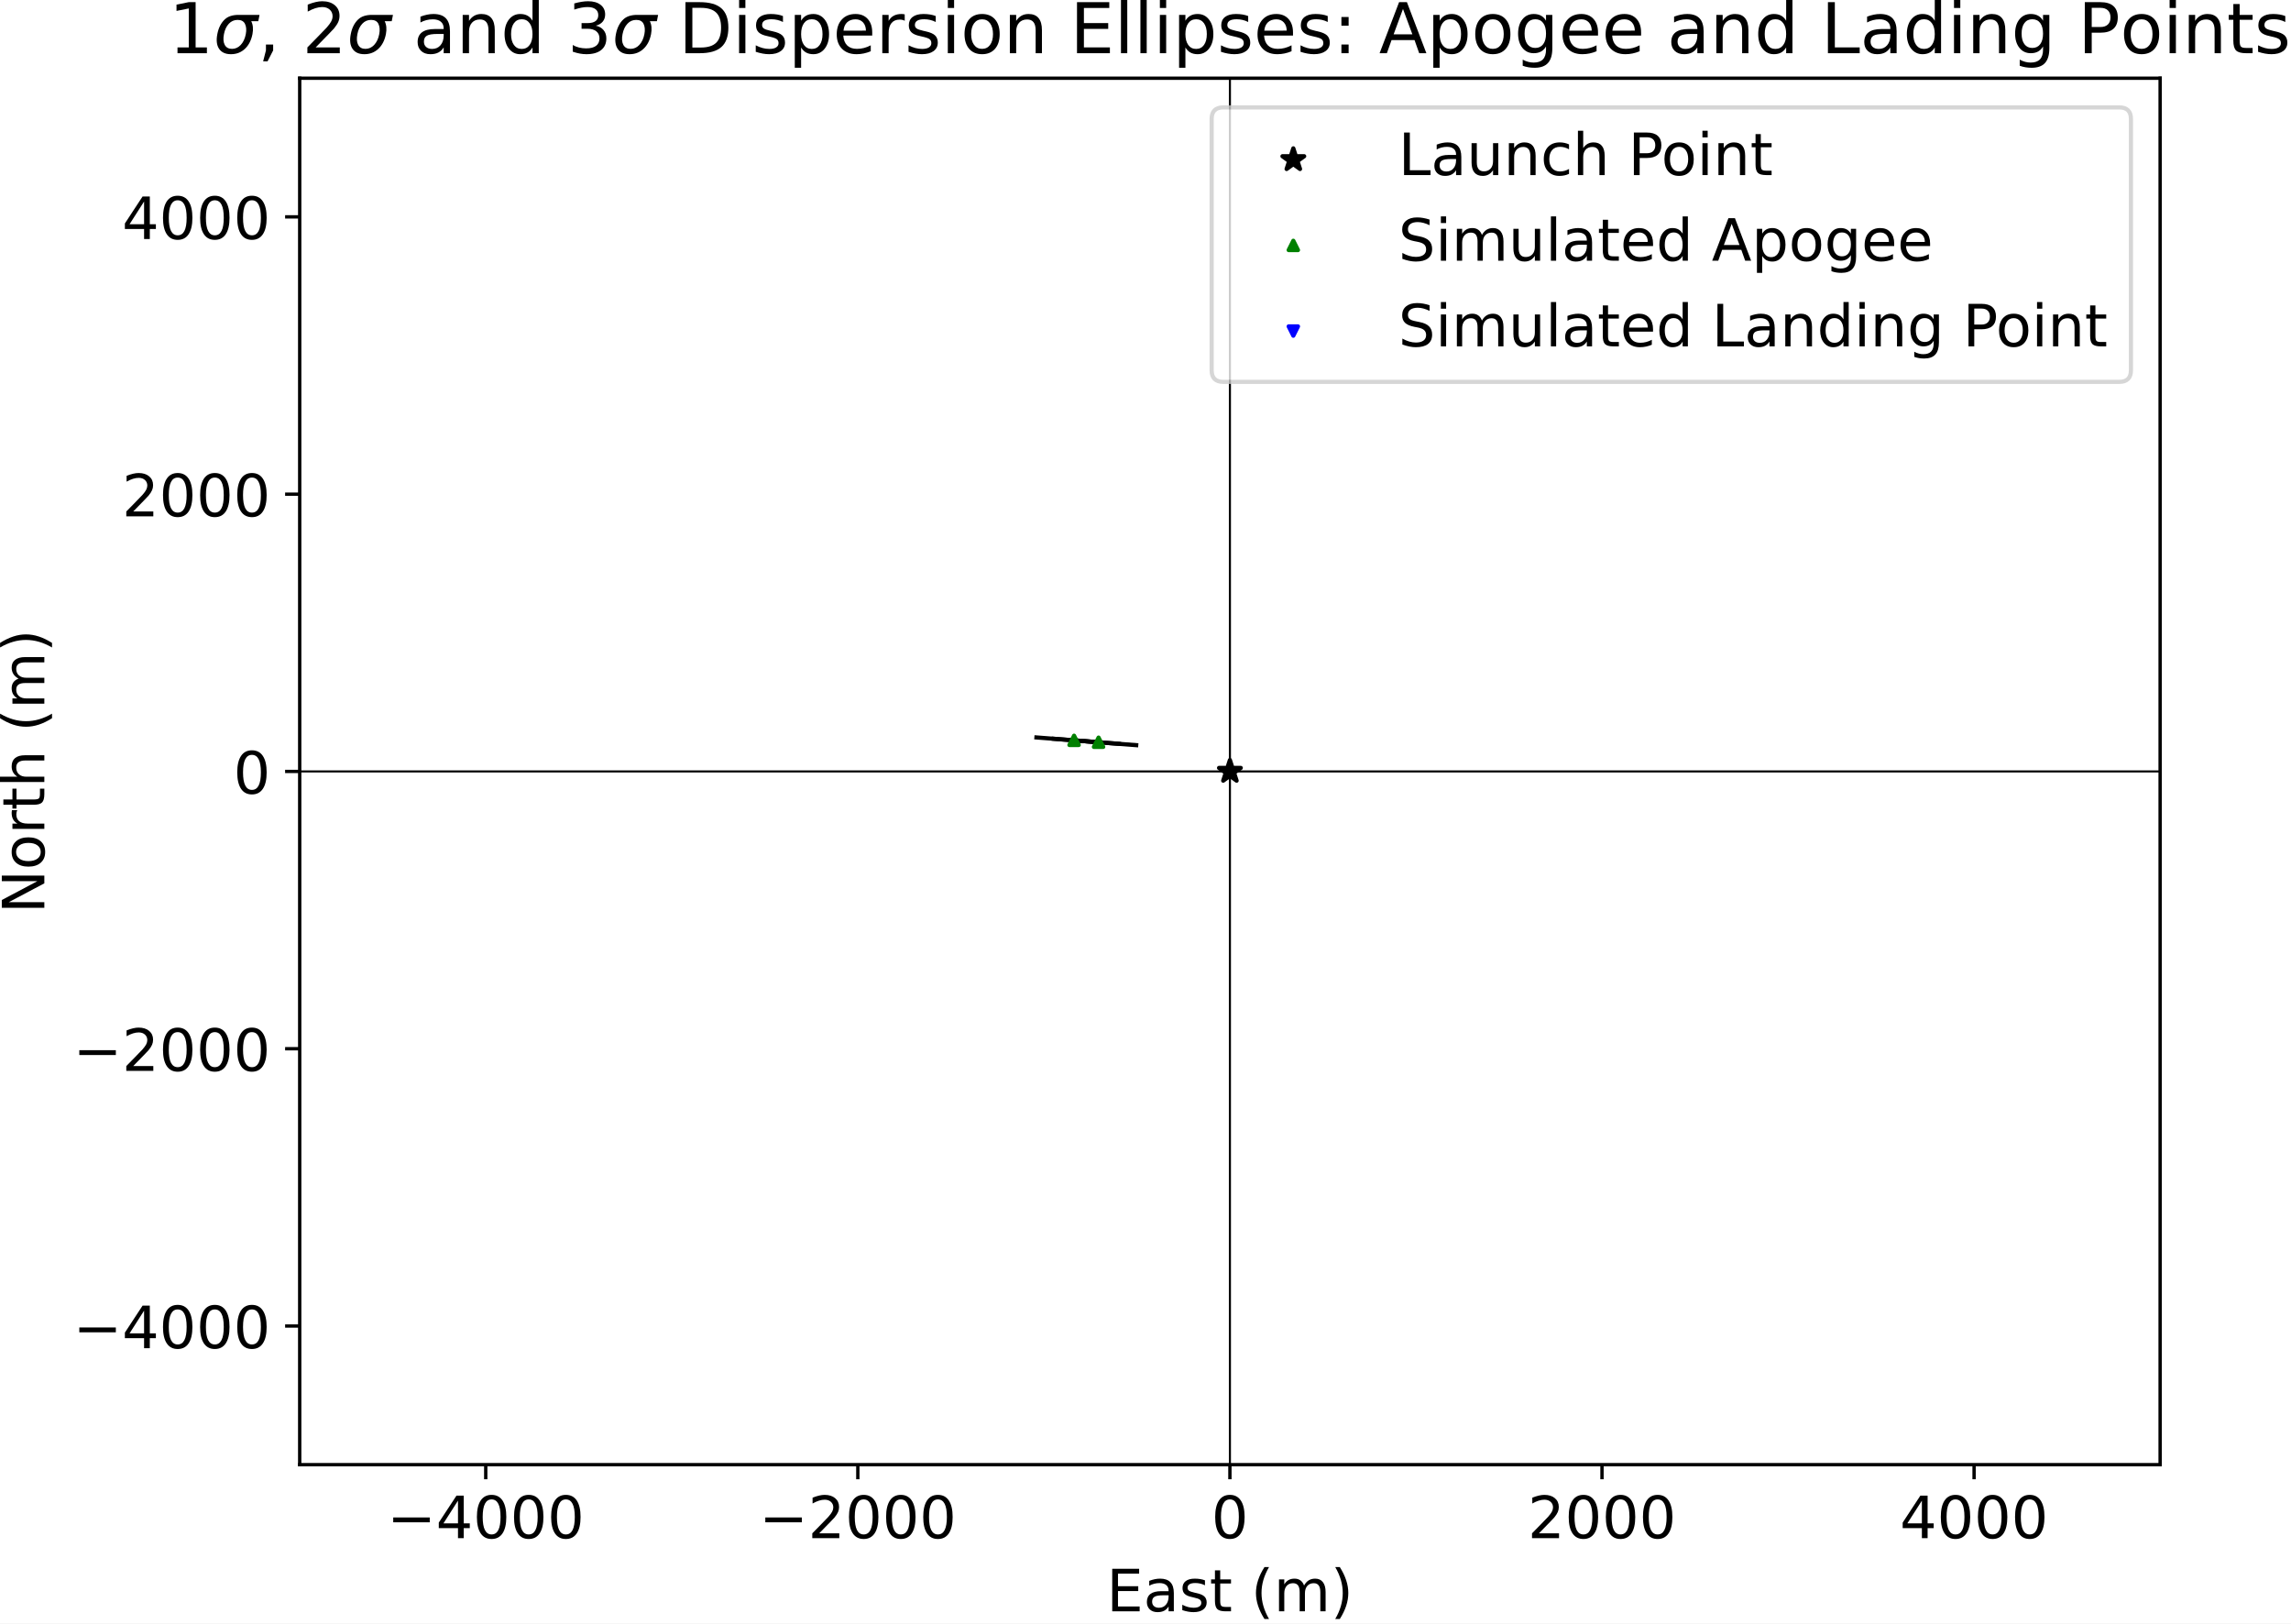
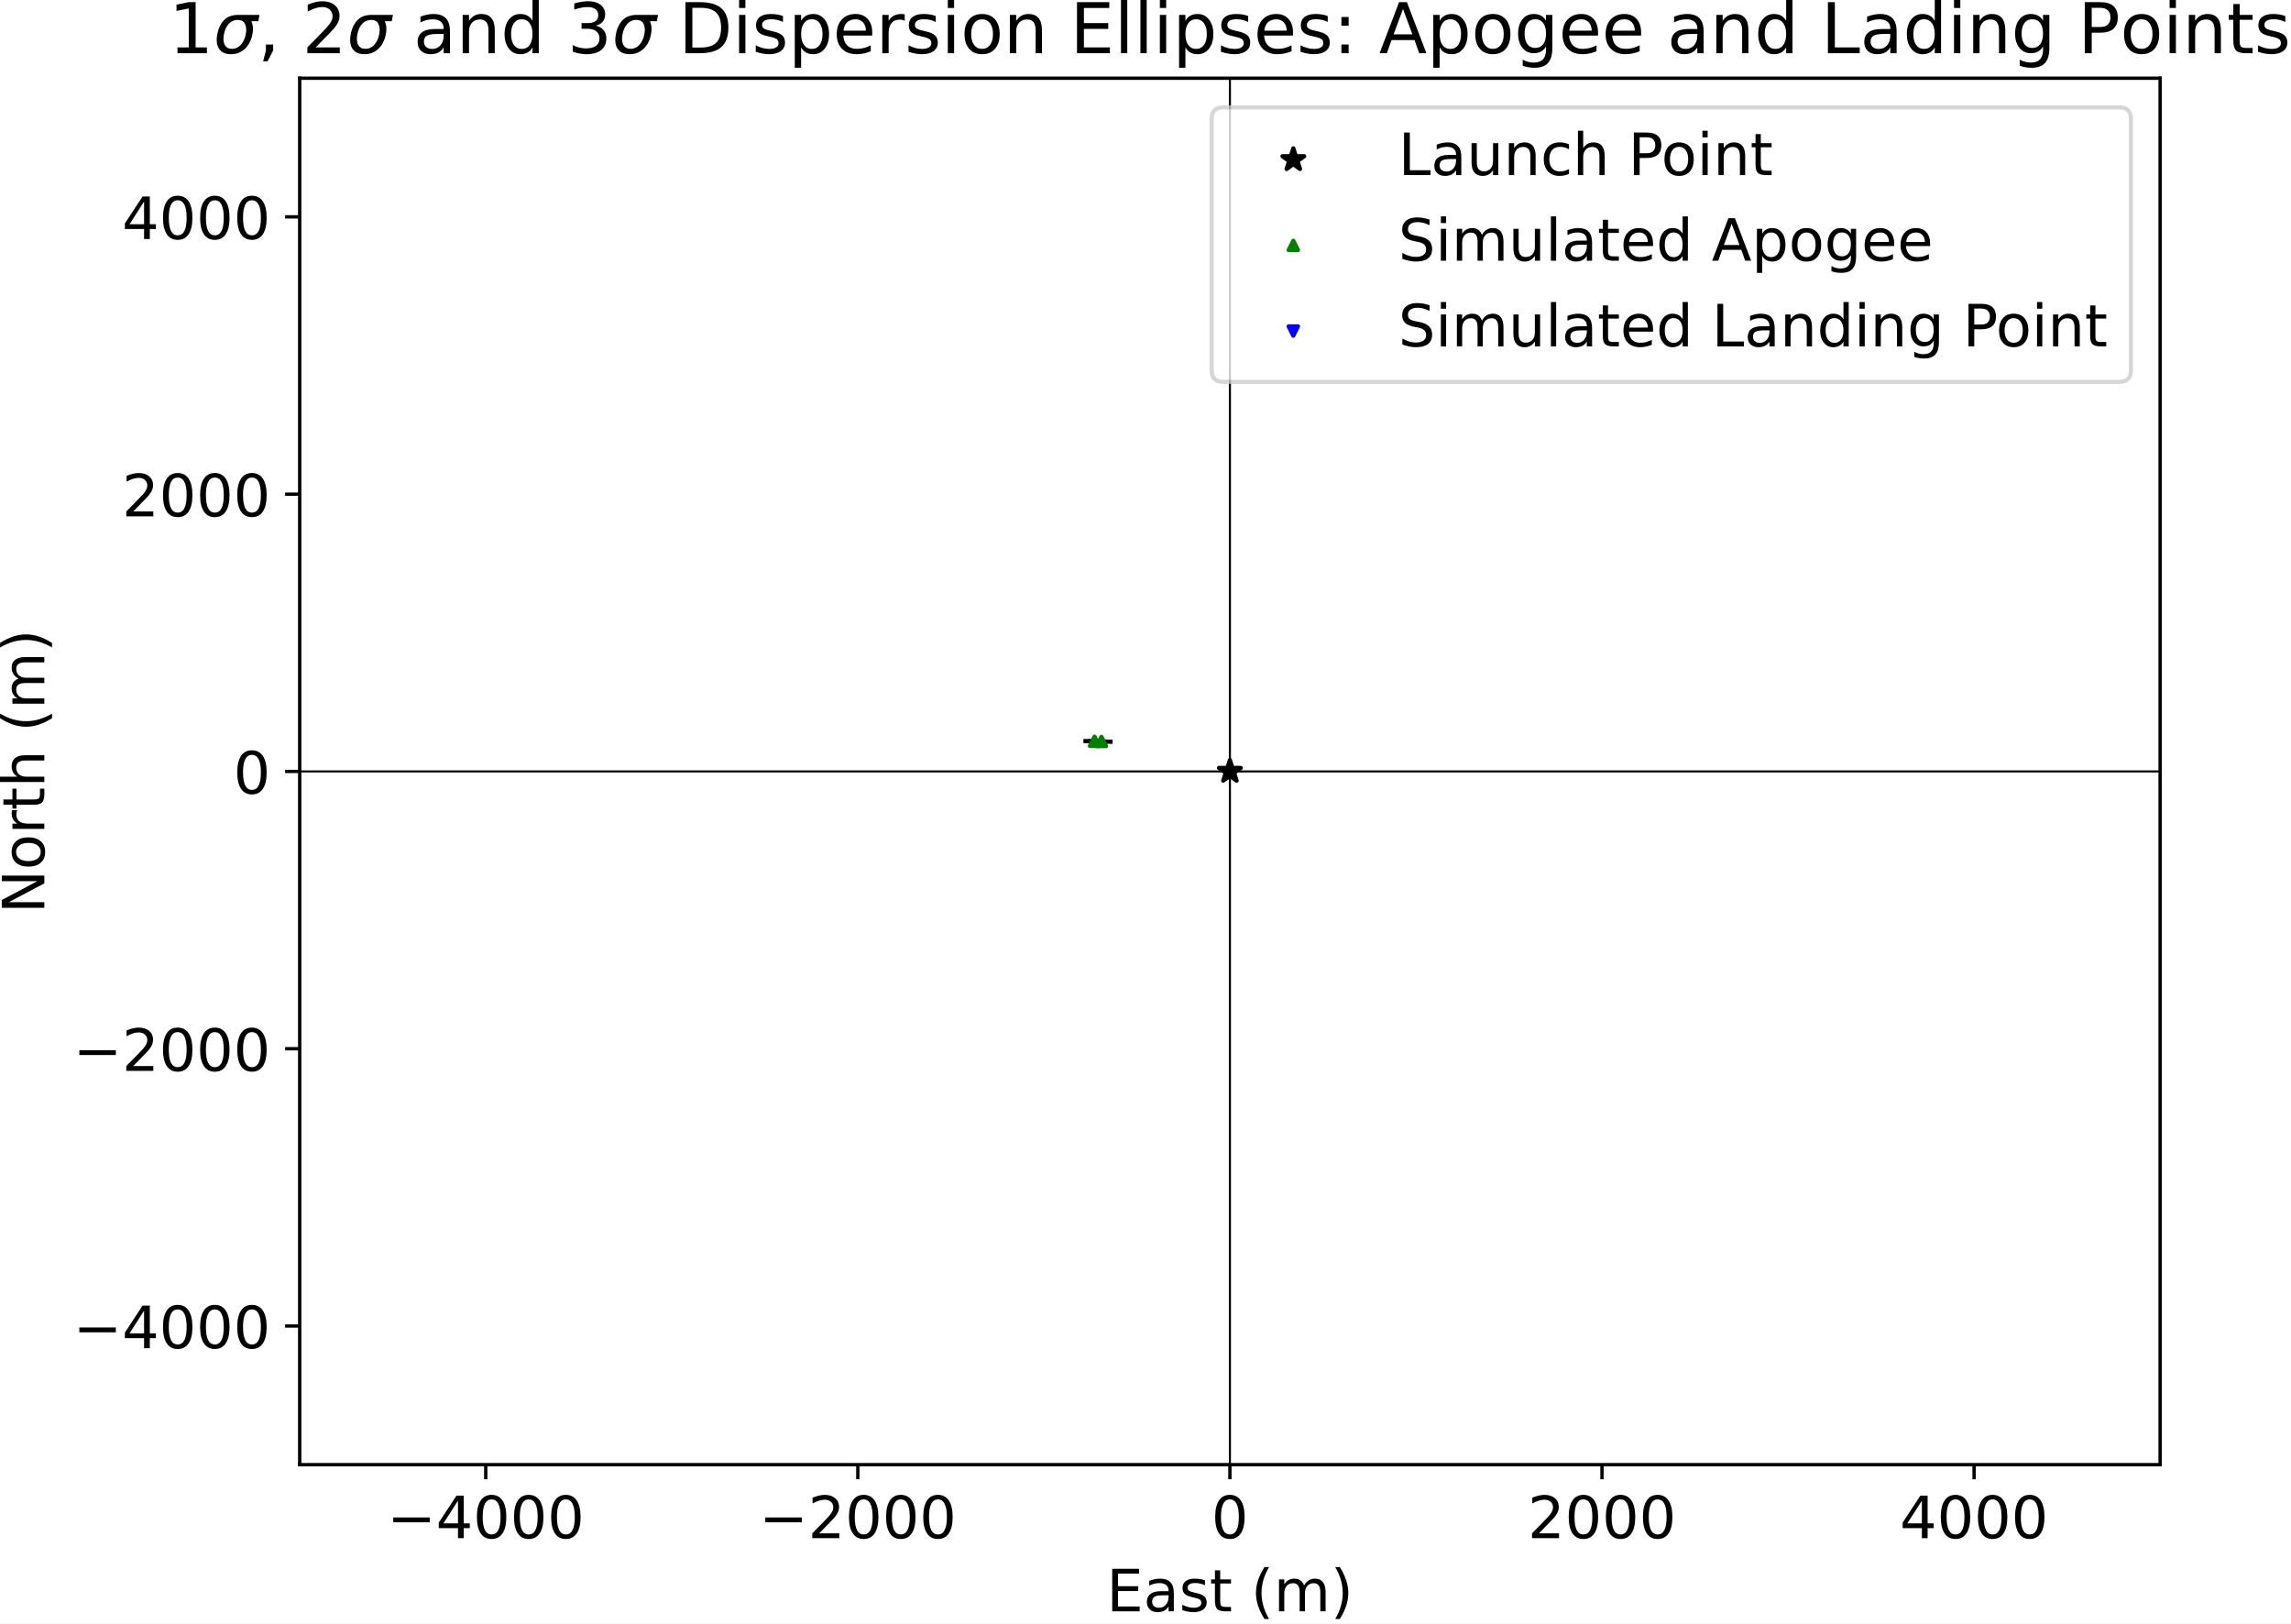
<svg xmlns="http://www.w3.org/2000/svg" xmlns:xlink="http://www.w3.org/1999/xlink" width="549.715pt" height="389.507pt" viewBox="0 0 549.715 389.507" version="1.1">
  <defs>
    <style type="text/css">*{stroke-linejoin: round; stroke-linecap: butt}</style>
  </defs>
  <g id="figure_1">
    <g id="patch_1">
      <path d="M 0 389.507  L 549.715 389.507  L 549.715 0  L 0 0  z " style="fill: #ffffff" />
    </g>
    <g id="axes_1">
      <g id="patch_2">
        <path d="M 71.911 351.408  L 518.311 351.408  L 518.311 18.768  L 71.911 18.768  z " style="fill: #ffffff" />
      </g>
      <g id="patch_3">
-         <path d="M 884.714 -55.652  C 881.674 -54.784 878.758 -53.951 876.608 -53.337  C 874.459 -52.723 873.251 -52.378 873.251 -52.378  C 873.251 -52.378 874.459 -52.723 876.608 -53.337  C 878.758 -53.951 881.674 -54.784 884.714 -55.652  C 887.754 -56.52 890.67 -57.353 892.819 -57.967  C 894.969 -58.581 896.177 -58.926 896.177 -58.926  C 896.177 -58.926 894.969 -58.581 892.819 -57.967  C 890.67 -57.353 887.754 -56.52 884.714 -55.652  z " clip-path="url(#p2aa81effeb)" style="fill: #0000ff; fill-opacity: 0.2; stroke: #000000; stroke-linejoin: miter" />
+         <path d="M 894.307 -59.936  C 894.539 -60.278 894.761 -60.605 894.925 -60.847  C 895.089 -61.088 895.181 -61.224 895.181 -61.224  C 895.181 -61.224 895.089 -61.088 894.925 -60.847  C 894.761 -60.605 894.539 -60.278 894.307 -59.936  C 894.075 -59.595 893.853 -59.267 893.689 -59.026  C 893.525 -58.785 893.433 -58.649 893.433 -58.649  C 893.433 -58.649 893.525 -58.785 893.689 -59.026  C 893.853 -59.267 894.075 -59.595 894.307 -59.936  z " clip-path="url(#p863d77d3a7)" style="fill: #0000ff; fill-opacity: 0.2; stroke: #000000; stroke-linejoin: miter" />
      </g>
      <g id="patch_4">
-         <path d="M 884.714 -55.652  C 878.634 -53.916 872.802 -52.25 868.503 -51.022  C 864.204 -49.794 861.788 -49.104 861.788 -49.104  C 861.788 -49.104 864.204 -49.794 868.503 -51.022  C 872.802 -52.25 878.634 -53.916 884.714 -55.652  C 890.794 -57.389 896.625 -59.054 900.925 -60.282  C 905.224 -61.51 907.639 -62.2 907.639 -62.2  C 907.639 -62.2 905.224 -61.51 900.925 -60.282  C 896.625 -59.054 890.794 -57.389 884.714 -55.652  z " clip-path="url(#p2aa81effeb)" style="fill: #0000ff; fill-opacity: 0.2; stroke: #000000; stroke-linejoin: miter" />
+         <path d="M 894.307 -59.936  C 894.771 -60.619 895.215 -61.274 895.543 -61.757  C 895.871 -62.24 896.055 -62.512 896.055 -62.512  C 896.055 -62.512 895.871 -62.24 895.543 -61.757  C 895.215 -61.274 894.771 -60.619 894.307 -59.936  C 893.844 -59.253 893.399 -58.598 893.071 -58.116  C 892.743 -57.633 892.559 -57.361 892.559 -57.361  C 892.559 -57.361 892.743 -57.633 893.071 -58.116  C 893.399 -58.598 893.844 -59.253 894.307 -59.936  z " clip-path="url(#p863d77d3a7)" style="fill: #0000ff; fill-opacity: 0.2; stroke: #000000; stroke-linejoin: miter" />
      </g>
      <g id="patch_5">
-         <path d="M 884.714 -55.652  C 875.594 -53.047 866.846 -50.549 860.397 -48.707  C 853.949 -46.865 850.325 -45.83 850.325 -45.83  C 850.325 -45.83 853.949 -46.865 860.397 -48.707  C 866.846 -50.549 875.594 -53.047 884.714 -55.652  C 893.834 -58.257 902.581 -60.756 909.03 -62.597  C 915.479 -64.439 919.102 -65.474 919.102 -65.474  C 919.102 -65.474 915.479 -64.439 909.03 -62.597  C 902.581 -60.756 893.834 -58.257 884.714 -55.652  z " clip-path="url(#p2aa81effeb)" style="fill: #0000ff; fill-opacity: 0.2; stroke: #000000; stroke-linejoin: miter" />
+         <path d="M 894.307 -59.936  C 895.003 -60.961 895.67 -61.943 896.161 -62.668  C 896.653 -63.392 896.929 -63.799 896.929 -63.799  C 896.929 -63.799 896.653 -63.392 896.161 -62.668  C 895.67 -61.943 895.003 -60.961 894.307 -59.936  C 893.612 -58.912 892.945 -57.929 892.453 -57.205  C 891.961 -56.481 891.685 -56.074 891.685 -56.074  C 891.685 -56.074 891.961 -56.481 892.453 -57.205  C 892.945 -57.929 893.612 -58.912 894.307 -59.936  z " clip-path="url(#p863d77d3a7)" style="fill: #0000ff; fill-opacity: 0.2; stroke: #000000; stroke-linejoin: miter" />
      </g>
      <g id="patch_6">
-         <path d="M 260.657 177.857  C 259.555 177.771 258.498 177.689 257.719 177.629  C 256.939 177.569 256.502 177.535 256.502 177.535  C 256.502 177.535 256.939 177.569 257.719 177.629  C 258.498 177.689 259.555 177.771 260.657 177.857  C 261.76 177.942 262.817 178.024 263.596 178.084  C 264.375 178.145 264.813 178.179 264.813 178.179  C 264.813 178.179 264.375 178.145 263.596 178.084  C 262.817 178.024 261.76 177.942 260.657 177.857  z " clip-path="url(#p2aa81effeb)" style="fill: #00ff00; fill-opacity: 0.2; stroke: #000000; stroke-linejoin: miter" />
+         <path d="M 263.459 177.878  C 263.15 177.869 262.853 177.861 262.634 177.855  C 262.415 177.848 262.292 177.845 262.292 177.845  C 262.292 177.845 262.415 177.848 262.634 177.855  C 262.853 177.861 263.15 177.869 263.459 177.878  C 263.769 177.886 264.066 177.894 264.285 177.901  C 264.504 177.907 264.627 177.91 264.627 177.91  C 264.627 177.91 264.504 177.907 264.285 177.901  C 264.066 177.894 263.769 177.886 263.459 177.878  z " clip-path="url(#p863d77d3a7)" style="fill: #00ff00; fill-opacity: 0.2; stroke: #000000; stroke-linejoin: miter" />
      </g>
      <g id="patch_7">
-         <path d="M 260.657 177.857  C 258.453 177.686 256.339 177.522 254.78 177.401  C 253.221 177.281 252.346 177.213 252.346 177.213  C 252.346 177.213 253.221 177.281 254.78 177.401  C 256.339 177.522 258.453 177.686 260.657 177.857  C 262.862 178.027 264.976 178.191 266.535 178.312  C 268.093 178.433 268.969 178.5 268.969 178.5  C 268.969 178.5 268.093 178.433 266.535 178.312  C 264.976 178.191 262.862 178.027 260.657 177.857  z " clip-path="url(#p2aa81effeb)" style="fill: #00ff00; fill-opacity: 0.2; stroke: #000000; stroke-linejoin: miter" />
+         <path d="M 263.459 177.878  C 262.84 177.86 262.246 177.844 261.808 177.832  C 261.37 177.819 261.124 177.813 261.124 177.813  C 261.124 177.813 261.37 177.819 261.808 177.832  C 262.246 177.844 262.84 177.86 263.459 177.878  C 264.079 177.895 264.673 177.911 265.111 177.924  C 265.549 177.936 265.795 177.943 265.795 177.943  C 265.795 177.943 265.549 177.936 265.111 177.924  C 264.673 177.911 264.079 177.895 263.459 177.878  z " clip-path="url(#p863d77d3a7)" style="fill: #00ff00; fill-opacity: 0.2; stroke: #000000; stroke-linejoin: miter" />
      </g>
      <g id="patch_8">
-         <path d="M 260.657 177.857  C 257.351 177.6 254.18 177.355 251.842 177.174  C 249.504 176.993 248.19 176.891 248.19 176.891  C 248.19 176.891 249.504 176.993 251.842 177.174  C 254.18 177.355 257.351 177.6 260.657 177.857  C 263.964 178.113 267.135 178.358 269.473 178.539  C 271.811 178.721 273.125 178.822 273.125 178.822  C 273.125 178.822 271.811 178.721 269.473 178.539  C 267.135 178.358 263.964 178.113 260.657 177.857  z " clip-path="url(#p2aa81effeb)" style="fill: #00ff00; fill-opacity: 0.2; stroke: #000000; stroke-linejoin: miter" />
+         <path d="M 263.459 177.878  C 262.53 177.852 261.639 177.827 260.982 177.809  C 260.325 177.79 259.956 177.78 259.956 177.78  C 259.956 177.78 260.325 177.79 260.982 177.809  C 261.639 177.827 262.53 177.852 263.459 177.878  C 264.388 177.903 265.28 177.928 265.937 177.947  C 266.594 177.965 266.963 177.975 266.963 177.975  C 266.963 177.975 266.594 177.965 265.937 177.947  C 265.28 177.928 264.388 177.903 263.459 177.878  z " clip-path="url(#p863d77d3a7)" style="fill: #00ff00; fill-opacity: 0.2; stroke: #000000; stroke-linejoin: miter" />
      </g>
      <g id="PathCollection_1">
        <defs>
-           <path id="m7c6712a4f1" d="M 0 -2.739  L -0.615 -0.846  L -2.605 -0.846  L -0.995 0.323  L -1.61 2.216  L -0 1.046  L 1.61 2.216  L 0.995 0.323  L 2.605 -0.846  L 0.615 -0.846  z " style="stroke: #000000" />
+           <path id="m085c07d599" d="M 0 -2.739  L -0.615 -0.846  L -2.605 -0.846  L -0.995 0.323  L -1.61 2.216  L -0 1.046  L 1.61 2.216  L 0.995 0.323  L 2.605 -0.846  L 0.615 -0.846  z " style="stroke: #000000" />
        </defs>
-         <g clip-path="url(#p2aa81effeb)">
-           <use xlink:href="#m7c6712a4f1" x="295.111" y="185.088" style="stroke: #000000" />
+         <g clip-path="url(#p863d77d3a7)">
+           <use xlink:href="#m085c07d599" x="295.111" y="185.088" style="stroke: #000000" />
        </g>
      </g>
      <g id="PathCollection_2">
        <defs>
-           <path id="m1bcacae730" d="M 0 -1.118  L -1.118 1.118  L 1.118 1.118  z " style="stroke: #008000" />
+           <path id="m3ab380e18b" d="M 0 -1.118  L -1.118 1.118  L 1.118 1.118  z " style="stroke: #008000" />
        </defs>
-         <g clip-path="url(#p2aa81effeb)">
-           <use xlink:href="#m1bcacae730" x="263.596" y="178.084" style="fill: #008000; stroke: #008000" />
-           <use xlink:href="#m1bcacae730" x="257.719" y="177.629" style="fill: #008000; stroke: #008000" />
+         <g clip-path="url(#p863d77d3a7)">
+           <use xlink:href="#m3ab380e18b" x="264.285" y="177.901" style="fill: #008000; stroke: #008000" />
+           <use xlink:href="#m3ab380e18b" x="262.634" y="177.855" style="fill: #008000; stroke: #008000" />
        </g>
      </g>
      <g id="PathCollection_3">
        <defs>
-           <path id="m0e94efb087" d="M -0 1.118  L 1.118 -1.118  L -1.118 -1.118  z " style="stroke: #0000ff" />
+           <path id="m8389c49ed1" d="M -0 1.118  L 1.118 -1.118  L -1.118 -1.118  z " style="stroke: #0000ff" />
        </defs>
-         <g clip-path="url(#p2aa81effeb)" />
+         <g clip-path="url(#p863d77d3a7)" />
      </g>
      <g id="matplotlib.axis_1">
        <g id="xtick_1">
          <g id="line2d_1">
            <defs>
-               <path id="m51ad701c44" d="M 0 0  L 0 3.5  " style="stroke: #000000; stroke-width: 0.8" />
-             </defs>
-             <g>
-               <use xlink:href="#m51ad701c44" x="116.551" y="351.408" style="stroke: #000000; stroke-width: 0.8" />
+               <path id="m7ebdd60468" d="M 0 0  L 0 3.5  " style="stroke: #000000; stroke-width: 0.8" />
+             </defs>
+             <g>
+               <use xlink:href="#m7ebdd60468" x="116.551" y="351.408" style="stroke: #000000; stroke-width: 0.8" />
            </g>
          </g>
          <g id="text_1">
            <g transform="translate(92.87016 369.0458) scale(0.14 -0.14)">
              <defs>
                <path id="DejaVuSans-2212" d="M 678 2272  L 4684 2272  L 4684 1741  L 678 1741  L 678 2272  z " transform="scale(0.015625)" />
                <path id="DejaVuSans-34" d="M 2419 4116  L 825 1625  L 2419 1625  L 2419 4116  z M 2253 4666  L 3047 4666  L 3047 1625  L 3713 1625  L 3713 1100  L 3047 1100  L 3047 0  L 2419 0  L 2419 1100  L 313 1100  L 313 1709  L 2253 4666  z " transform="scale(0.015625)" />
                <path id="DejaVuSans-30" d="M 2034 4250  Q 1547 4250 1301 3770  Q 1056 3291 1056 2328  Q 1056 1369 1301 889  Q 1547 409 2034 409  Q 2525 409 2770 889  Q 3016 1369 3016 2328  Q 3016 3291 2770 3770  Q 2525 4250 2034 4250  z M 2034 4750  Q 2819 4750 3233 4129  Q 3647 3509 3647 2328  Q 3647 1150 3233 529  Q 2819 -91 2034 -91  Q 1250 -91 836 529  Q 422 1150 422 2328  Q 422 3509 836 4129  Q 1250 4750 2034 4750  z " transform="scale(0.015625)" />
              </defs>
              <use xlink:href="#DejaVuSans-2212" />
              <use xlink:href="#DejaVuSans-34" x="83.789" />
              <use xlink:href="#DejaVuSans-30" x="147.412" />
              <use xlink:href="#DejaVuSans-30" x="211.035" />
              <use xlink:href="#DejaVuSans-30" x="274.658" />
            </g>
          </g>
        </g>
        <g id="xtick_2">
          <g id="line2d_2">
            <g>
-               <use xlink:href="#m51ad701c44" x="205.831" y="351.408" style="stroke: #000000; stroke-width: 0.8" />
+               <use xlink:href="#m7ebdd60468" x="205.831" y="351.408" style="stroke: #000000; stroke-width: 0.8" />
            </g>
          </g>
          <g id="text_2">
            <g transform="translate(182.1502 369.0458) scale(0.14 -0.14)">
              <defs>
                <path id="DejaVuSans-32" d="M 1228 531  L 3431 531  L 3431 0  L 469 0  L 469 531  Q 828 903 1448 1529  Q 2069 2156 2228 2338  Q 2531 2678 2651 2914  Q 2772 3150 2772 3378  Q 2772 3750 2511 3984  Q 2250 4219 1831 4219  Q 1534 4219 1204 4116  Q 875 4013 500 3803  L 500 4441  Q 881 4594 1212 4672  Q 1544 4750 1819 4750  Q 2544 4750 2975 4387  Q 3406 4025 3406 3419  Q 3406 3131 3298 2873  Q 3191 2616 2906 2266  Q 2828 2175 2409 1742  Q 1991 1309 1228 531  z " transform="scale(0.015625)" />
              </defs>
              <use xlink:href="#DejaVuSans-2212" />
              <use xlink:href="#DejaVuSans-32" x="83.789" />
              <use xlink:href="#DejaVuSans-30" x="147.412" />
              <use xlink:href="#DejaVuSans-30" x="211.035" />
              <use xlink:href="#DejaVuSans-30" x="274.658" />
            </g>
          </g>
        </g>
        <g id="xtick_3">
          <g id="line2d_3">
            <g>
-               <use xlink:href="#m51ad701c44" x="295.111" y="351.408" style="stroke: #000000; stroke-width: 0.8" />
+               <use xlink:href="#m7ebdd60468" x="295.111" y="351.408" style="stroke: #000000; stroke-width: 0.8" />
            </g>
          </g>
          <g id="text_3">
            <g transform="translate(290.6572 369.0458) scale(0.14 -0.14)">
              <use xlink:href="#DejaVuSans-30" />
            </g>
          </g>
        </g>
        <g id="xtick_4">
          <g id="line2d_4">
            <g>
-               <use xlink:href="#m51ad701c44" x="384.391" y="351.408" style="stroke: #000000; stroke-width: 0.8" />
+               <use xlink:href="#m7ebdd60468" x="384.391" y="351.408" style="stroke: #000000; stroke-width: 0.8" />
            </g>
          </g>
          <g id="text_4">
            <g transform="translate(366.5759 369.0458) scale(0.14 -0.14)">
              <use xlink:href="#DejaVuSans-32" />
              <use xlink:href="#DejaVuSans-30" x="63.623" />
              <use xlink:href="#DejaVuSans-30" x="127.246" />
              <use xlink:href="#DejaVuSans-30" x="190.869" />
            </g>
          </g>
        </g>
        <g id="xtick_5">
          <g id="line2d_5">
            <g>
-               <use xlink:href="#m51ad701c44" x="473.671" y="351.408" style="stroke: #000000; stroke-width: 0.8" />
+               <use xlink:href="#m7ebdd60468" x="473.671" y="351.408" style="stroke: #000000; stroke-width: 0.8" />
            </g>
          </g>
          <g id="text_5">
            <g transform="translate(455.8559 369.0458) scale(0.14 -0.14)">
              <use xlink:href="#DejaVuSans-34" />
              <use xlink:href="#DejaVuSans-30" x="63.623" />
              <use xlink:href="#DejaVuSans-30" x="127.246" />
              <use xlink:href="#DejaVuSans-30" x="190.869" />
            </g>
          </g>
        </g>
        <g id="text_6">
          <g transform="translate(265.502 386.5952) scale(0.14 -0.14)">
            <defs>
              <path id="DejaVuSans-45" d="M 628 4666  L 3578 4666  L 3578 4134  L 1259 4134  L 1259 2753  L 3481 2753  L 3481 2222  L 1259 2222  L 1259 531  L 3634 531  L 3634 0  L 628 0  L 628 4666  z " transform="scale(0.015625)" />
              <path id="DejaVuSans-61" d="M 2194 1759  Q 1497 1759 1228 1600  Q 959 1441 959 1056  Q 959 750 1161 570  Q 1363 391 1709 391  Q 2188 391 2477 730  Q 2766 1069 2766 1631  L 2766 1759  L 2194 1759  z M 3341 1997  L 3341 0  L 2766 0  L 2766 531  Q 2569 213 2275 61  Q 1981 -91 1556 -91  Q 1019 -91 701 211  Q 384 513 384 1019  Q 384 1609 779 1909  Q 1175 2209 1959 2209  L 2766 2209  L 2766 2266  Q 2766 2663 2505 2880  Q 2244 3097 1772 3097  Q 1472 3097 1187 3025  Q 903 2953 641 2809  L 641 3341  Q 956 3463 1253 3523  Q 1550 3584 1831 3584  Q 2591 3584 2966 3190  Q 3341 2797 3341 1997  z " transform="scale(0.015625)" />
              <path id="DejaVuSans-73" d="M 2834 3397  L 2834 2853  Q 2591 2978 2328 3040  Q 2066 3103 1784 3103  Q 1356 3103 1142 2972  Q 928 2841 928 2578  Q 928 2378 1081 2264  Q 1234 2150 1697 2047  L 1894 2003  Q 2506 1872 2764 1633  Q 3022 1394 3022 966  Q 3022 478 2636 193  Q 2250 -91 1575 -91  Q 1294 -91 989 -36  Q 684 19 347 128  L 347 722  Q 666 556 975 473  Q 1284 391 1588 391  Q 1994 391 2212 530  Q 2431 669 2431 922  Q 2431 1156 2273 1281  Q 2116 1406 1581 1522  L 1381 1569  Q 847 1681 609 1914  Q 372 2147 372 2553  Q 372 3047 722 3315  Q 1072 3584 1716 3584  Q 2034 3584 2315 3537  Q 2597 3491 2834 3397  z " transform="scale(0.015625)" />
              <path id="DejaVuSans-74" d="M 1172 4494  L 1172 3500  L 2356 3500  L 2356 3053  L 1172 3053  L 1172 1153  Q 1172 725 1289 603  Q 1406 481 1766 481  L 2356 481  L 2356 0  L 1766 0  Q 1100 0 847 248  Q 594 497 594 1153  L 594 3053  L 172 3053  L 172 3500  L 594 3500  L 594 4494  L 1172 4494  z " transform="scale(0.015625)" />
              <path id="DejaVuSans-20" transform="scale(0.015625)" />
              <path id="DejaVuSans-28" d="M 1984 4856  Q 1566 4138 1362 3434  Q 1159 2731 1159 2009  Q 1159 1288 1364 580  Q 1569 -128 1984 -844  L 1484 -844  Q 1016 -109 783 600  Q 550 1309 550 2009  Q 550 2706 781 3412  Q 1013 4119 1484 4856  L 1984 4856  z " transform="scale(0.015625)" />
              <path id="DejaVuSans-6d" d="M 3328 2828  Q 3544 3216 3844 3400  Q 4144 3584 4550 3584  Q 5097 3584 5394 3201  Q 5691 2819 5691 2113  L 5691 0  L 5113 0  L 5113 2094  Q 5113 2597 4934 2840  Q 4756 3084 4391 3084  Q 3944 3084 3684 2787  Q 3425 2491 3425 1978  L 3425 0  L 2847 0  L 2847 2094  Q 2847 2600 2669 2842  Q 2491 3084 2119 3084  Q 1678 3084 1418 2786  Q 1159 2488 1159 1978  L 1159 0  L 581 0  L 581 3500  L 1159 3500  L 1159 2956  Q 1356 3278 1631 3431  Q 1906 3584 2284 3584  Q 2666 3584 2933 3390  Q 3200 3197 3328 2828  z " transform="scale(0.015625)" />
              <path id="DejaVuSans-29" d="M 513 4856  L 1013 4856  Q 1481 4119 1714 3412  Q 1947 2706 1947 2009  Q 1947 1309 1714 600  Q 1481 -109 1013 -844  L 513 -844  Q 928 -128 1133 580  Q 1338 1288 1338 2009  Q 1338 2731 1133 3434  Q 928 4138 513 4856  z " transform="scale(0.015625)" />
            </defs>
            <use xlink:href="#DejaVuSans-45" />
            <use xlink:href="#DejaVuSans-61" x="63.184" />
            <use xlink:href="#DejaVuSans-73" x="124.463" />
            <use xlink:href="#DejaVuSans-74" x="176.562" />
            <use xlink:href="#DejaVuSans-20" x="215.771" />
            <use xlink:href="#DejaVuSans-28" x="247.559" />
            <use xlink:href="#DejaVuSans-6d" x="286.572" />
            <use xlink:href="#DejaVuSans-29" x="383.984" />
          </g>
        </g>
      </g>
      <g id="matplotlib.axis_2">
        <g id="ytick_1">
          <g id="line2d_6">
            <defs>
-               <path id="mfba6aefbe6" d="M 0 0  L -3.5 0  " style="stroke: #000000; stroke-width: 0.8" />
-             </defs>
-             <g>
-               <use xlink:href="#mfba6aefbe6" x="71.911" y="318.144" style="stroke: #000000; stroke-width: 0.8" />
+               <path id="m64eba4d5b6" d="M 0 0  L -3.5 0  " style="stroke: #000000; stroke-width: 0.8" />
+             </defs>
+             <g>
+               <use xlink:href="#m64eba4d5b6" x="71.911" y="318.144" style="stroke: #000000; stroke-width: 0.8" />
            </g>
          </g>
          <g id="text_7">
            <g transform="translate(17.54938 323.4629) scale(0.14 -0.14)">
              <use xlink:href="#DejaVuSans-2212" />
              <use xlink:href="#DejaVuSans-34" x="83.789" />
              <use xlink:href="#DejaVuSans-30" x="147.412" />
              <use xlink:href="#DejaVuSans-30" x="211.035" />
              <use xlink:href="#DejaVuSans-30" x="274.658" />
            </g>
          </g>
        </g>
        <g id="ytick_2">
          <g id="line2d_7">
            <g>
-               <use xlink:href="#mfba6aefbe6" x="71.911" y="251.616" style="stroke: #000000; stroke-width: 0.8" />
+               <use xlink:href="#m64eba4d5b6" x="71.911" y="251.616" style="stroke: #000000; stroke-width: 0.8" />
            </g>
          </g>
          <g id="text_8">
            <g transform="translate(17.54938 256.9349) scale(0.14 -0.14)">
              <use xlink:href="#DejaVuSans-2212" />
              <use xlink:href="#DejaVuSans-32" x="83.789" />
              <use xlink:href="#DejaVuSans-30" x="147.412" />
              <use xlink:href="#DejaVuSans-30" x="211.035" />
              <use xlink:href="#DejaVuSans-30" x="274.658" />
            </g>
          </g>
        </g>
        <g id="ytick_3">
          <g id="line2d_8">
            <g>
-               <use xlink:href="#mfba6aefbe6" x="71.911" y="185.088" style="stroke: #000000; stroke-width: 0.8" />
+               <use xlink:href="#m64eba4d5b6" x="71.911" y="185.088" style="stroke: #000000; stroke-width: 0.8" />
            </g>
          </g>
          <g id="text_9">
            <g transform="translate(56.00344 190.4069) scale(0.14 -0.14)">
              <use xlink:href="#DejaVuSans-30" />
            </g>
          </g>
        </g>
        <g id="ytick_4">
          <g id="line2d_9">
            <g>
-               <use xlink:href="#mfba6aefbe6" x="71.911" y="118.56" style="stroke: #000000; stroke-width: 0.8" />
+               <use xlink:href="#m64eba4d5b6" x="71.911" y="118.56" style="stroke: #000000; stroke-width: 0.8" />
            </g>
          </g>
          <g id="text_10">
            <g transform="translate(29.28094 123.8789) scale(0.14 -0.14)">
              <use xlink:href="#DejaVuSans-32" />
              <use xlink:href="#DejaVuSans-30" x="63.623" />
              <use xlink:href="#DejaVuSans-30" x="127.246" />
              <use xlink:href="#DejaVuSans-30" x="190.869" />
            </g>
          </g>
        </g>
        <g id="ytick_5">
          <g id="line2d_10">
            <g>
-               <use xlink:href="#mfba6aefbe6" x="71.911" y="52.032" style="stroke: #000000; stroke-width: 0.8" />
+               <use xlink:href="#m64eba4d5b6" x="71.911" y="52.032" style="stroke: #000000; stroke-width: 0.8" />
            </g>
          </g>
          <g id="text_11">
            <g transform="translate(29.28094 57.35091) scale(0.14 -0.14)">
              <use xlink:href="#DejaVuSans-34" />
              <use xlink:href="#DejaVuSans-30" x="63.623" />
              <use xlink:href="#DejaVuSans-30" x="127.246" />
              <use xlink:href="#DejaVuSans-30" x="190.869" />
            </g>
          </g>
        </g>
        <g id="text_12">
          <g transform="translate(10.63781 219.1714) rotate(-90) scale(0.14 -0.14)">
            <defs>
              <path id="DejaVuSans-4e" d="M 628 4666  L 1478 4666  L 3547 763  L 3547 4666  L 4159 4666  L 4159 0  L 3309 0  L 1241 3903  L 1241 0  L 628 0  L 628 4666  z " transform="scale(0.015625)" />
              <path id="DejaVuSans-6f" d="M 1959 3097  Q 1497 3097 1228 2736  Q 959 2375 959 1747  Q 959 1119 1226 758  Q 1494 397 1959 397  Q 2419 397 2687 759  Q 2956 1122 2956 1747  Q 2956 2369 2687 2733  Q 2419 3097 1959 3097  z M 1959 3584  Q 2709 3584 3137 3096  Q 3566 2609 3566 1747  Q 3566 888 3137 398  Q 2709 -91 1959 -91  Q 1206 -91 779 398  Q 353 888 353 1747  Q 353 2609 779 3096  Q 1206 3584 1959 3584  z " transform="scale(0.015625)" />
              <path id="DejaVuSans-72" d="M 2631 2963  Q 2534 3019 2420 3045  Q 2306 3072 2169 3072  Q 1681 3072 1420 2755  Q 1159 2438 1159 1844  L 1159 0  L 581 0  L 581 3500  L 1159 3500  L 1159 2956  Q 1341 3275 1631 3429  Q 1922 3584 2338 3584  Q 2397 3584 2469 3576  Q 2541 3569 2628 3553  L 2631 2963  z " transform="scale(0.015625)" />
              <path id="DejaVuSans-68" d="M 3513 2113  L 3513 0  L 2938 0  L 2938 2094  Q 2938 2591 2744 2837  Q 2550 3084 2163 3084  Q 1697 3084 1428 2787  Q 1159 2491 1159 1978  L 1159 0  L 581 0  L 581 4863  L 1159 4863  L 1159 2956  Q 1366 3272 1645 3428  Q 1925 3584 2291 3584  Q 2894 3584 3203 3211  Q 3513 2838 3513 2113  z " transform="scale(0.015625)" />
            </defs>
            <use xlink:href="#DejaVuSans-4e" />
            <use xlink:href="#DejaVuSans-6f" x="74.805" />
            <use xlink:href="#DejaVuSans-72" x="135.986" />
            <use xlink:href="#DejaVuSans-74" x="177.1" />
            <use xlink:href="#DejaVuSans-68" x="216.309" />
            <use xlink:href="#DejaVuSans-20" x="279.688" />
            <use xlink:href="#DejaVuSans-28" x="311.475" />
            <use xlink:href="#DejaVuSans-6d" x="350.488" />
            <use xlink:href="#DejaVuSans-29" x="447.9" />
          </g>
        </g>
      </g>
      <g id="line2d_11">
-         <path d="M 71.911 185.088  L 518.311 185.088  " clip-path="url(#p2aa81effeb)" style="fill: none; stroke: #000000; stroke-width: 0.5; stroke-linecap: square" />
+         <path d="M 71.911 185.088  L 518.311 185.088  " clip-path="url(#p863d77d3a7)" style="fill: none; stroke: #000000; stroke-width: 0.5; stroke-linecap: square" />
      </g>
      <g id="line2d_12">
-         <path d="M 295.111 351.408  L 295.111 18.768  " clip-path="url(#p2aa81effeb)" style="fill: none; stroke: #000000; stroke-width: 0.5; stroke-linecap: square" />
+         <path d="M 295.111 351.408  L 295.111 18.768  " clip-path="url(#p863d77d3a7)" style="fill: none; stroke: #000000; stroke-width: 0.5; stroke-linecap: square" />
      </g>
      <g id="patch_9">
        <path d="M 71.911 351.408  L 71.911 18.768  " style="fill: none; stroke: #000000; stroke-width: 0.8; stroke-linejoin: miter; stroke-linecap: square" />
      </g>
      <g id="patch_10">
        <path d="M 518.311 351.408  L 518.311 18.768  " style="fill: none; stroke: #000000; stroke-width: 0.8; stroke-linejoin: miter; stroke-linecap: square" />
      </g>
      <g id="patch_11">
        <path d="M 71.911 351.408  L 518.311 351.408  " style="fill: none; stroke: #000000; stroke-width: 0.8; stroke-linejoin: miter; stroke-linecap: square" />
      </g>
      <g id="patch_12">
        <path d="M 71.911 18.768  L 518.311 18.768  " style="fill: none; stroke: #000000; stroke-width: 0.8; stroke-linejoin: miter; stroke-linecap: square" />
      </g>
      <g id="text_13">
        <g transform="translate(40.50694 12.768) scale(0.168 -0.168)">
          <defs>
            <path id="DejaVuSans-31" d="M 794 531  L 1825 531  L 1825 4091  L 703 3866  L 703 4441  L 1819 4666  L 2450 4666  L 2450 531  L 3481 531  L 3481 0  L 794 0  L 794 531  z " transform="scale(0.015625)" />
            <path id="DejaVuSans-Oblique-3c3" d="M 2219 3044  Q 1744 3044 1422 2700  Q 1081 2341 969 1747  Q 844 1119 1044 756  Q 1241 397 1706 397  Q 2166 397 2503 759  Q 2844 1122 2966 1747  Q 3075 2319 2881 2700  Q 2700 3044 2219 3044  z M 2309 3503  L 4219 3500  L 4106 2925  L 3463 2925  Q 3706 2438 3575 1747  Q 3406 888 2884 400  Q 2359 -91 1609 -91  Q 856 -91 525 400  Q 194 888 363 1747  Q 528 2609 1050 3097  Q 1484 3503 2309 3503  z " transform="scale(0.015625)" />
            <path id="DejaVuSans-2c" d="M 750 794  L 1409 794  L 1409 256  L 897 -744  L 494 -744  L 750 256  L 750 794  z " transform="scale(0.015625)" />
            <path id="DejaVuSans-6e" d="M 3513 2113  L 3513 0  L 2938 0  L 2938 2094  Q 2938 2591 2744 2837  Q 2550 3084 2163 3084  Q 1697 3084 1428 2787  Q 1159 2491 1159 1978  L 1159 0  L 581 0  L 581 3500  L 1159 3500  L 1159 2956  Q 1366 3272 1645 3428  Q 1925 3584 2291 3584  Q 2894 3584 3203 3211  Q 3513 2838 3513 2113  z " transform="scale(0.015625)" />
            <path id="DejaVuSans-64" d="M 2906 2969  L 2906 4863  L 3481 4863  L 3481 0  L 2906 0  L 2906 525  Q 2725 213 2448 61  Q 2172 -91 1784 -91  Q 1150 -91 751 415  Q 353 922 353 1747  Q 353 2572 751 3078  Q 1150 3584 1784 3584  Q 2172 3584 2448 3432  Q 2725 3281 2906 2969  z M 947 1747  Q 947 1113 1208 752  Q 1469 391 1925 391  Q 2381 391 2643 752  Q 2906 1113 2906 1747  Q 2906 2381 2643 2742  Q 2381 3103 1925 3103  Q 1469 3103 1208 2742  Q 947 2381 947 1747  z " transform="scale(0.015625)" />
            <path id="DejaVuSans-33" d="M 2597 2516  Q 3050 2419 3304 2112  Q 3559 1806 3559 1356  Q 3559 666 3084 287  Q 2609 -91 1734 -91  Q 1441 -91 1130 -33  Q 819 25 488 141  L 488 750  Q 750 597 1062 519  Q 1375 441 1716 441  Q 2309 441 2620 675  Q 2931 909 2931 1356  Q 2931 1769 2642 2001  Q 2353 2234 1838 2234  L 1294 2234  L 1294 2753  L 1863 2753  Q 2328 2753 2575 2939  Q 2822 3125 2822 3475  Q 2822 3834 2567 4026  Q 2313 4219 1838 4219  Q 1578 4219 1281 4162  Q 984 4106 628 3988  L 628 4550  Q 988 4650 1302 4700  Q 1616 4750 1894 4750  Q 2613 4750 3031 4423  Q 3450 4097 3450 3541  Q 3450 3153 3228 2886  Q 3006 2619 2597 2516  z " transform="scale(0.015625)" />
            <path id="DejaVuSans-44" d="M 1259 4147  L 1259 519  L 2022 519  Q 2988 519 3436 956  Q 3884 1394 3884 2338  Q 3884 3275 3436 3711  Q 2988 4147 2022 4147  L 1259 4147  z M 628 4666  L 1925 4666  Q 3281 4666 3915 4102  Q 4550 3538 4550 2338  Q 4550 1131 3912 565  Q 3275 0 1925 0  L 628 0  L 628 4666  z " transform="scale(0.015625)" />
            <path id="DejaVuSans-69" d="M 603 3500  L 1178 3500  L 1178 0  L 603 0  L 603 3500  z M 603 4863  L 1178 4863  L 1178 4134  L 603 4134  L 603 4863  z " transform="scale(0.015625)" />
            <path id="DejaVuSans-70" d="M 1159 525  L 1159 -1331  L 581 -1331  L 581 3500  L 1159 3500  L 1159 2969  Q 1341 3281 1617 3432  Q 1894 3584 2278 3584  Q 2916 3584 3314 3078  Q 3713 2572 3713 1747  Q 3713 922 3314 415  Q 2916 -91 2278 -91  Q 1894 -91 1617 61  Q 1341 213 1159 525  z M 3116 1747  Q 3116 2381 2855 2742  Q 2594 3103 2138 3103  Q 1681 3103 1420 2742  Q 1159 2381 1159 1747  Q 1159 1113 1420 752  Q 1681 391 2138 391  Q 2594 391 2855 752  Q 3116 1113 3116 1747  z " transform="scale(0.015625)" />
            <path id="DejaVuSans-65" d="M 3597 1894  L 3597 1613  L 953 1613  Q 991 1019 1311 708  Q 1631 397 2203 397  Q 2534 397 2845 478  Q 3156 559 3463 722  L 3463 178  Q 3153 47 2828 -22  Q 2503 -91 2169 -91  Q 1331 -91 842 396  Q 353 884 353 1716  Q 353 2575 817 3079  Q 1281 3584 2069 3584  Q 2775 3584 3186 3129  Q 3597 2675 3597 1894  z M 3022 2063  Q 3016 2534 2758 2815  Q 2500 3097 2075 3097  Q 1594 3097 1305 2825  Q 1016 2553 972 2059  L 3022 2063  z " transform="scale(0.015625)" />
            <path id="DejaVuSans-6c" d="M 603 4863  L 1178 4863  L 1178 0  L 603 0  L 603 4863  z " transform="scale(0.015625)" />
            <path id="DejaVuSans-3a" d="M 750 794  L 1409 794  L 1409 0  L 750 0  L 750 794  z M 750 3309  L 1409 3309  L 1409 2516  L 750 2516  L 750 3309  z " transform="scale(0.015625)" />
            <path id="DejaVuSans-41" d="M 2188 4044  L 1331 1722  L 3047 1722  L 2188 4044  z M 1831 4666  L 2547 4666  L 4325 0  L 3669 0  L 3244 1197  L 1141 1197  L 716 0  L 50 0  L 1831 4666  z " transform="scale(0.015625)" />
            <path id="DejaVuSans-67" d="M 2906 1791  Q 2906 2416 2648 2759  Q 2391 3103 1925 3103  Q 1463 3103 1205 2759  Q 947 2416 947 1791  Q 947 1169 1205 825  Q 1463 481 1925 481  Q 2391 481 2648 825  Q 2906 1169 2906 1791  z M 3481 434  Q 3481 -459 3084 -895  Q 2688 -1331 1869 -1331  Q 1566 -1331 1297 -1286  Q 1028 -1241 775 -1147  L 775 -588  Q 1028 -725 1275 -790  Q 1522 -856 1778 -856  Q 2344 -856 2625 -561  Q 2906 -266 2906 331  L 2906 616  Q 2728 306 2450 153  Q 2172 0 1784 0  Q 1141 0 747 490  Q 353 981 353 1791  Q 353 2603 747 3093  Q 1141 3584 1784 3584  Q 2172 3584 2450 3431  Q 2728 3278 2906 2969  L 2906 3500  L 3481 3500  L 3481 434  z " transform="scale(0.015625)" />
            <path id="DejaVuSans-4c" d="M 628 4666  L 1259 4666  L 1259 531  L 3531 531  L 3531 0  L 628 0  L 628 4666  z " transform="scale(0.015625)" />
            <path id="DejaVuSans-50" d="M 1259 4147  L 1259 2394  L 2053 2394  Q 2494 2394 2734 2622  Q 2975 2850 2975 3272  Q 2975 3691 2734 3919  Q 2494 4147 2053 4147  L 1259 4147  z M 628 4666  L 2053 4666  Q 2838 4666 3239 4311  Q 3641 3956 3641 3272  Q 3641 2581 3239 2228  Q 2838 1875 2053 1875  L 1259 1875  L 1259 0  L 628 0  L 628 4666  z " transform="scale(0.015625)" />
          </defs>
          <use xlink:href="#DejaVuSans-31" transform="translate(0 0.015625)" />
          <use xlink:href="#DejaVuSans-Oblique-3c3" transform="translate(63.62305 0.015625)" />
          <use xlink:href="#DejaVuSans-2c" transform="translate(127.002 0.015625)" />
          <use xlink:href="#DejaVuSans-20" transform="translate(158.7891 0.015625)" />
          <use xlink:href="#DejaVuSans-32" transform="translate(190.5762 0.015625)" />
          <use xlink:href="#DejaVuSans-Oblique-3c3" transform="translate(254.1992 0.015625)" />
          <use xlink:href="#DejaVuSans-20" transform="translate(317.5781 0.015625)" />
          <use xlink:href="#DejaVuSans-61" transform="translate(349.3652 0.015625)" />
          <use xlink:href="#DejaVuSans-6e" transform="translate(410.6445 0.015625)" />
          <use xlink:href="#DejaVuSans-64" transform="translate(474.0234 0.015625)" />
          <use xlink:href="#DejaVuSans-20" transform="translate(537.5 0.015625)" />
          <use xlink:href="#DejaVuSans-33" transform="translate(569.2871 0.015625)" />
          <use xlink:href="#DejaVuSans-Oblique-3c3" transform="translate(632.9102 0.015625)" />
          <use xlink:href="#DejaVuSans-20" transform="translate(696.2891 0.015625)" />
          <use xlink:href="#DejaVuSans-44" transform="translate(728.0762 0.015625)" />
          <use xlink:href="#DejaVuSans-69" transform="translate(805.0781 0.015625)" />
          <use xlink:href="#DejaVuSans-73" transform="translate(832.8613 0.015625)" />
          <use xlink:href="#DejaVuSans-70" transform="translate(884.9609 0.015625)" />
          <use xlink:href="#DejaVuSans-65" transform="translate(948.4375 0.015625)" />
          <use xlink:href="#DejaVuSans-72" transform="translate(1009.961 0.015625)" />
          <use xlink:href="#DejaVuSans-73" transform="translate(1051.074 0.015625)" />
          <use xlink:href="#DejaVuSans-69" transform="translate(1103.174 0.015625)" />
          <use xlink:href="#DejaVuSans-6f" transform="translate(1130.957 0.015625)" />
          <use xlink:href="#DejaVuSans-6e" transform="translate(1192.139 0.015625)" />
          <use xlink:href="#DejaVuSans-20" transform="translate(1255.518 0.015625)" />
          <use xlink:href="#DejaVuSans-45" transform="translate(1287.305 0.015625)" />
          <use xlink:href="#DejaVuSans-6c" transform="translate(1350.488 0.015625)" />
          <use xlink:href="#DejaVuSans-6c" transform="translate(1378.271 0.015625)" />
          <use xlink:href="#DejaVuSans-69" transform="translate(1406.055 0.015625)" />
          <use xlink:href="#DejaVuSans-70" transform="translate(1433.838 0.015625)" />
          <use xlink:href="#DejaVuSans-73" transform="translate(1497.314 0.015625)" />
          <use xlink:href="#DejaVuSans-65" transform="translate(1549.414 0.015625)" />
          <use xlink:href="#DejaVuSans-73" transform="translate(1610.938 0.015625)" />
          <use xlink:href="#DejaVuSans-3a" transform="translate(1663.037 0.015625)" />
          <use xlink:href="#DejaVuSans-20" transform="translate(1696.729 0.015625)" />
          <use xlink:href="#DejaVuSans-41" transform="translate(1728.516 0.015625)" />
          <use xlink:href="#DejaVuSans-70" transform="translate(1796.924 0.015625)" />
          <use xlink:href="#DejaVuSans-6f" transform="translate(1860.4 0.015625)" />
          <use xlink:href="#DejaVuSans-67" transform="translate(1921.582 0.015625)" />
          <use xlink:href="#DejaVuSans-65" transform="translate(1985.059 0.015625)" />
          <use xlink:href="#DejaVuSans-65" transform="translate(2046.582 0.015625)" />
          <use xlink:href="#DejaVuSans-20" transform="translate(2108.105 0.015625)" />
          <use xlink:href="#DejaVuSans-61" transform="translate(2139.893 0.015625)" />
          <use xlink:href="#DejaVuSans-6e" transform="translate(2201.172 0.015625)" />
          <use xlink:href="#DejaVuSans-64" transform="translate(2264.551 0.015625)" />
          <use xlink:href="#DejaVuSans-20" transform="translate(2328.027 0.015625)" />
          <use xlink:href="#DejaVuSans-4c" transform="translate(2359.814 0.015625)" />
          <use xlink:href="#DejaVuSans-61" transform="translate(2415.527 0.015625)" />
          <use xlink:href="#DejaVuSans-64" transform="translate(2476.807 0.015625)" />
          <use xlink:href="#DejaVuSans-69" transform="translate(2540.283 0.015625)" />
          <use xlink:href="#DejaVuSans-6e" transform="translate(2568.066 0.015625)" />
          <use xlink:href="#DejaVuSans-67" transform="translate(2631.445 0.015625)" />
          <use xlink:href="#DejaVuSans-20" transform="translate(2694.922 0.015625)" />
          <use xlink:href="#DejaVuSans-50" transform="translate(2726.709 0.015625)" />
          <use xlink:href="#DejaVuSans-6f" transform="translate(2787.012 0.015625)" />
          <use xlink:href="#DejaVuSans-69" transform="translate(2848.193 0.015625)" />
          <use xlink:href="#DejaVuSans-6e" transform="translate(2875.977 0.015625)" />
          <use xlink:href="#DejaVuSans-74" transform="translate(2939.355 0.015625)" />
          <use xlink:href="#DejaVuSans-73" transform="translate(2978.564 0.015625)" />
        </g>
      </g>
      <g id="legend_1">
        <g id="patch_13">
          <path d="M 293.526 91.616  L 508.511 91.616  Q 511.311 91.616 511.311 88.816  L 511.311 28.568  Q 511.311 25.768 508.511 25.768  L 293.526 25.768  Q 290.726 25.768 290.726 28.568  L 290.726 88.816  Q 290.726 91.616 293.526 91.616  z " style="fill: #ffffff; opacity: 0.8; stroke: #cccccc; stroke-linejoin: miter" />
        </g>
        <g id="PathCollection_4">
          <g>
-             <use xlink:href="#m7c6712a4f1" x="310.326" y="38.331" style="stroke: #000000" />
+             <use xlink:href="#m085c07d599" x="310.326" y="38.331" style="stroke: #000000" />
          </g>
        </g>
        <g id="text_14">
          <g transform="translate(335.5256 42.00581) scale(0.14 -0.14)">
            <defs>
              <path id="DejaVuSans-75" d="M 544 1381  L 544 3500  L 1119 3500  L 1119 1403  Q 1119 906 1312 657  Q 1506 409 1894 409  Q 2359 409 2629 706  Q 2900 1003 2900 1516  L 2900 3500  L 3475 3500  L 3475 0  L 2900 0  L 2900 538  Q 2691 219 2414 64  Q 2138 -91 1772 -91  Q 1169 -91 856 284  Q 544 659 544 1381  z M 1991 3584  L 1991 3584  z " transform="scale(0.015625)" />
              <path id="DejaVuSans-63" d="M 3122 3366  L 3122 2828  Q 2878 2963 2633 3030  Q 2388 3097 2138 3097  Q 1578 3097 1268 2742  Q 959 2388 959 1747  Q 959 1106 1268 751  Q 1578 397 2138 397  Q 2388 397 2633 464  Q 2878 531 3122 666  L 3122 134  Q 2881 22 2623 -34  Q 2366 -91 2075 -91  Q 1284 -91 818 406  Q 353 903 353 1747  Q 353 2603 823 3093  Q 1294 3584 2113 3584  Q 2378 3584 2631 3529  Q 2884 3475 3122 3366  z " transform="scale(0.015625)" />
            </defs>
            <use xlink:href="#DejaVuSans-4c" />
            <use xlink:href="#DejaVuSans-61" x="55.713" />
            <use xlink:href="#DejaVuSans-75" x="116.992" />
            <use xlink:href="#DejaVuSans-6e" x="180.371" />
            <use xlink:href="#DejaVuSans-63" x="243.75" />
            <use xlink:href="#DejaVuSans-68" x="298.73" />
            <use xlink:href="#DejaVuSans-20" x="362.109" />
            <use xlink:href="#DejaVuSans-50" x="393.896" />
            <use xlink:href="#DejaVuSans-6f" x="450.574" />
            <use xlink:href="#DejaVuSans-69" x="511.756" />
            <use xlink:href="#DejaVuSans-6e" x="539.539" />
            <use xlink:href="#DejaVuSans-74" x="602.918" />
          </g>
        </g>
        <g id="PathCollection_5">
          <g>
-             <use xlink:href="#m1bcacae730" x="310.326" y="58.88" style="fill: #008000; stroke: #008000" />
+             <use xlink:href="#m3ab380e18b" x="310.326" y="58.88" style="fill: #008000; stroke: #008000" />
          </g>
        </g>
        <g id="text_15">
          <g transform="translate(335.5256 62.55519) scale(0.14 -0.14)">
            <defs>
              <path id="DejaVuSans-53" d="M 3425 4513  L 3425 3897  Q 3066 4069 2747 4153  Q 2428 4238 2131 4238  Q 1616 4238 1336 4038  Q 1056 3838 1056 3469  Q 1056 3159 1242 3001  Q 1428 2844 1947 2747  L 2328 2669  Q 3034 2534 3370 2195  Q 3706 1856 3706 1288  Q 3706 609 3251 259  Q 2797 -91 1919 -91  Q 1588 -91 1214 -16  Q 841 59 441 206  L 441 856  Q 825 641 1194 531  Q 1563 422 1919 422  Q 2459 422 2753 634  Q 3047 847 3047 1241  Q 3047 1584 2836 1778  Q 2625 1972 2144 2069  L 1759 2144  Q 1053 2284 737 2584  Q 422 2884 422 3419  Q 422 4038 858 4394  Q 1294 4750 2059 4750  Q 2388 4750 2728 4690  Q 3069 4631 3425 4513  z " transform="scale(0.015625)" />
            </defs>
            <use xlink:href="#DejaVuSans-53" />
            <use xlink:href="#DejaVuSans-69" x="63.477" />
            <use xlink:href="#DejaVuSans-6d" x="91.26" />
            <use xlink:href="#DejaVuSans-75" x="188.672" />
            <use xlink:href="#DejaVuSans-6c" x="252.051" />
            <use xlink:href="#DejaVuSans-61" x="279.834" />
            <use xlink:href="#DejaVuSans-74" x="341.113" />
            <use xlink:href="#DejaVuSans-65" x="380.322" />
            <use xlink:href="#DejaVuSans-64" x="441.846" />
            <use xlink:href="#DejaVuSans-20" x="505.322" />
            <use xlink:href="#DejaVuSans-41" x="537.109" />
            <use xlink:href="#DejaVuSans-70" x="605.518" />
            <use xlink:href="#DejaVuSans-6f" x="668.994" />
            <use xlink:href="#DejaVuSans-67" x="730.176" />
            <use xlink:href="#DejaVuSans-65" x="793.652" />
            <use xlink:href="#DejaVuSans-65" x="855.176" />
          </g>
        </g>
        <g id="PathCollection_6">
          <g>
-             <use xlink:href="#m0e94efb087" x="310.326" y="79.43" style="fill: #0000ff; stroke: #0000ff" />
+             <use xlink:href="#m8389c49ed1" x="310.326" y="79.43" style="fill: #0000ff; stroke: #0000ff" />
          </g>
        </g>
        <g id="text_16">
          <g transform="translate(335.5256 83.10456) scale(0.14 -0.14)">
            <use xlink:href="#DejaVuSans-53" />
            <use xlink:href="#DejaVuSans-69" x="63.477" />
            <use xlink:href="#DejaVuSans-6d" x="91.26" />
            <use xlink:href="#DejaVuSans-75" x="188.672" />
            <use xlink:href="#DejaVuSans-6c" x="252.051" />
            <use xlink:href="#DejaVuSans-61" x="279.834" />
            <use xlink:href="#DejaVuSans-74" x="341.113" />
            <use xlink:href="#DejaVuSans-65" x="380.322" />
            <use xlink:href="#DejaVuSans-64" x="441.846" />
            <use xlink:href="#DejaVuSans-20" x="505.322" />
            <use xlink:href="#DejaVuSans-4c" x="537.109" />
            <use xlink:href="#DejaVuSans-61" x="592.822" />
            <use xlink:href="#DejaVuSans-6e" x="654.102" />
            <use xlink:href="#DejaVuSans-64" x="717.48" />
            <use xlink:href="#DejaVuSans-69" x="780.957" />
            <use xlink:href="#DejaVuSans-6e" x="808.74" />
            <use xlink:href="#DejaVuSans-67" x="872.119" />
            <use xlink:href="#DejaVuSans-20" x="935.596" />
            <use xlink:href="#DejaVuSans-50" x="967.383" />
            <use xlink:href="#DejaVuSans-6f" x="1024.061" />
            <use xlink:href="#DejaVuSans-69" x="1085.242" />
            <use xlink:href="#DejaVuSans-6e" x="1113.025" />
            <use xlink:href="#DejaVuSans-74" x="1176.404" />
          </g>
        </g>
      </g>
    </g>
  </g>
  <defs>
-     <clipPath id="p2aa81effeb">
+     <clipPath id="p863d77d3a7">
      <rect x="71.911" y="18.768" width="446.4" height="332.64" />
    </clipPath>
  </defs>
</svg>
